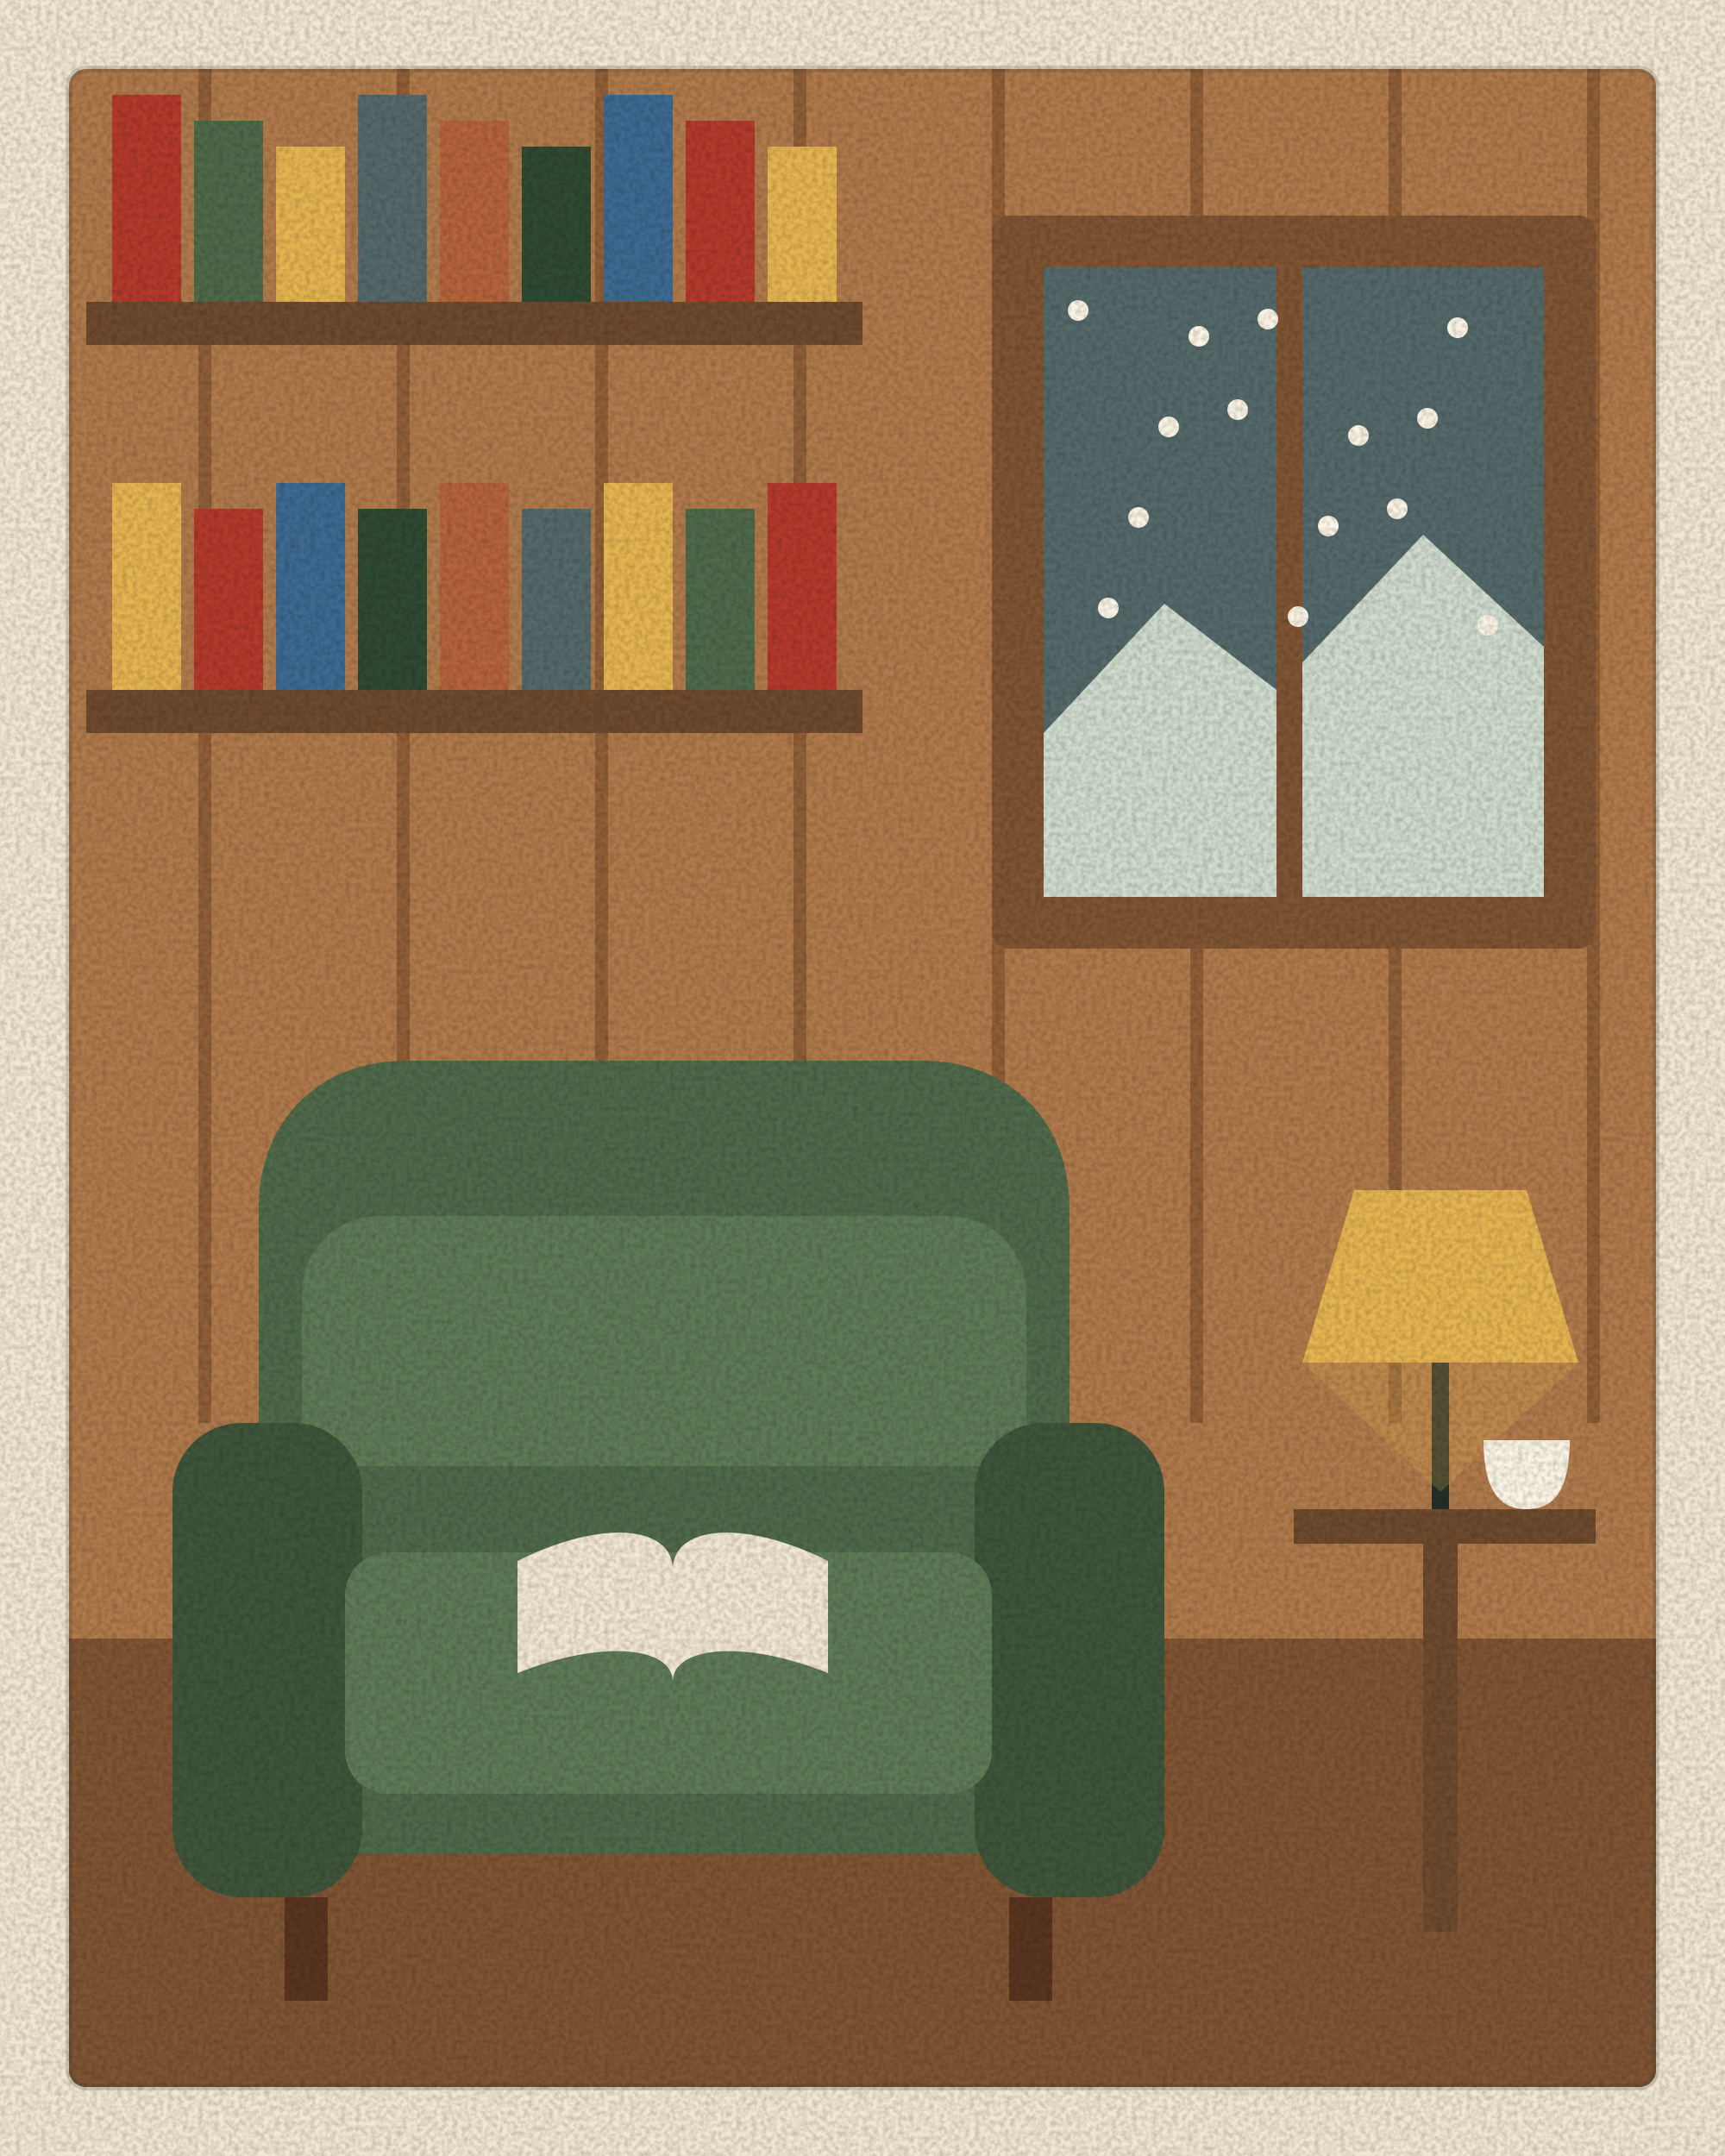
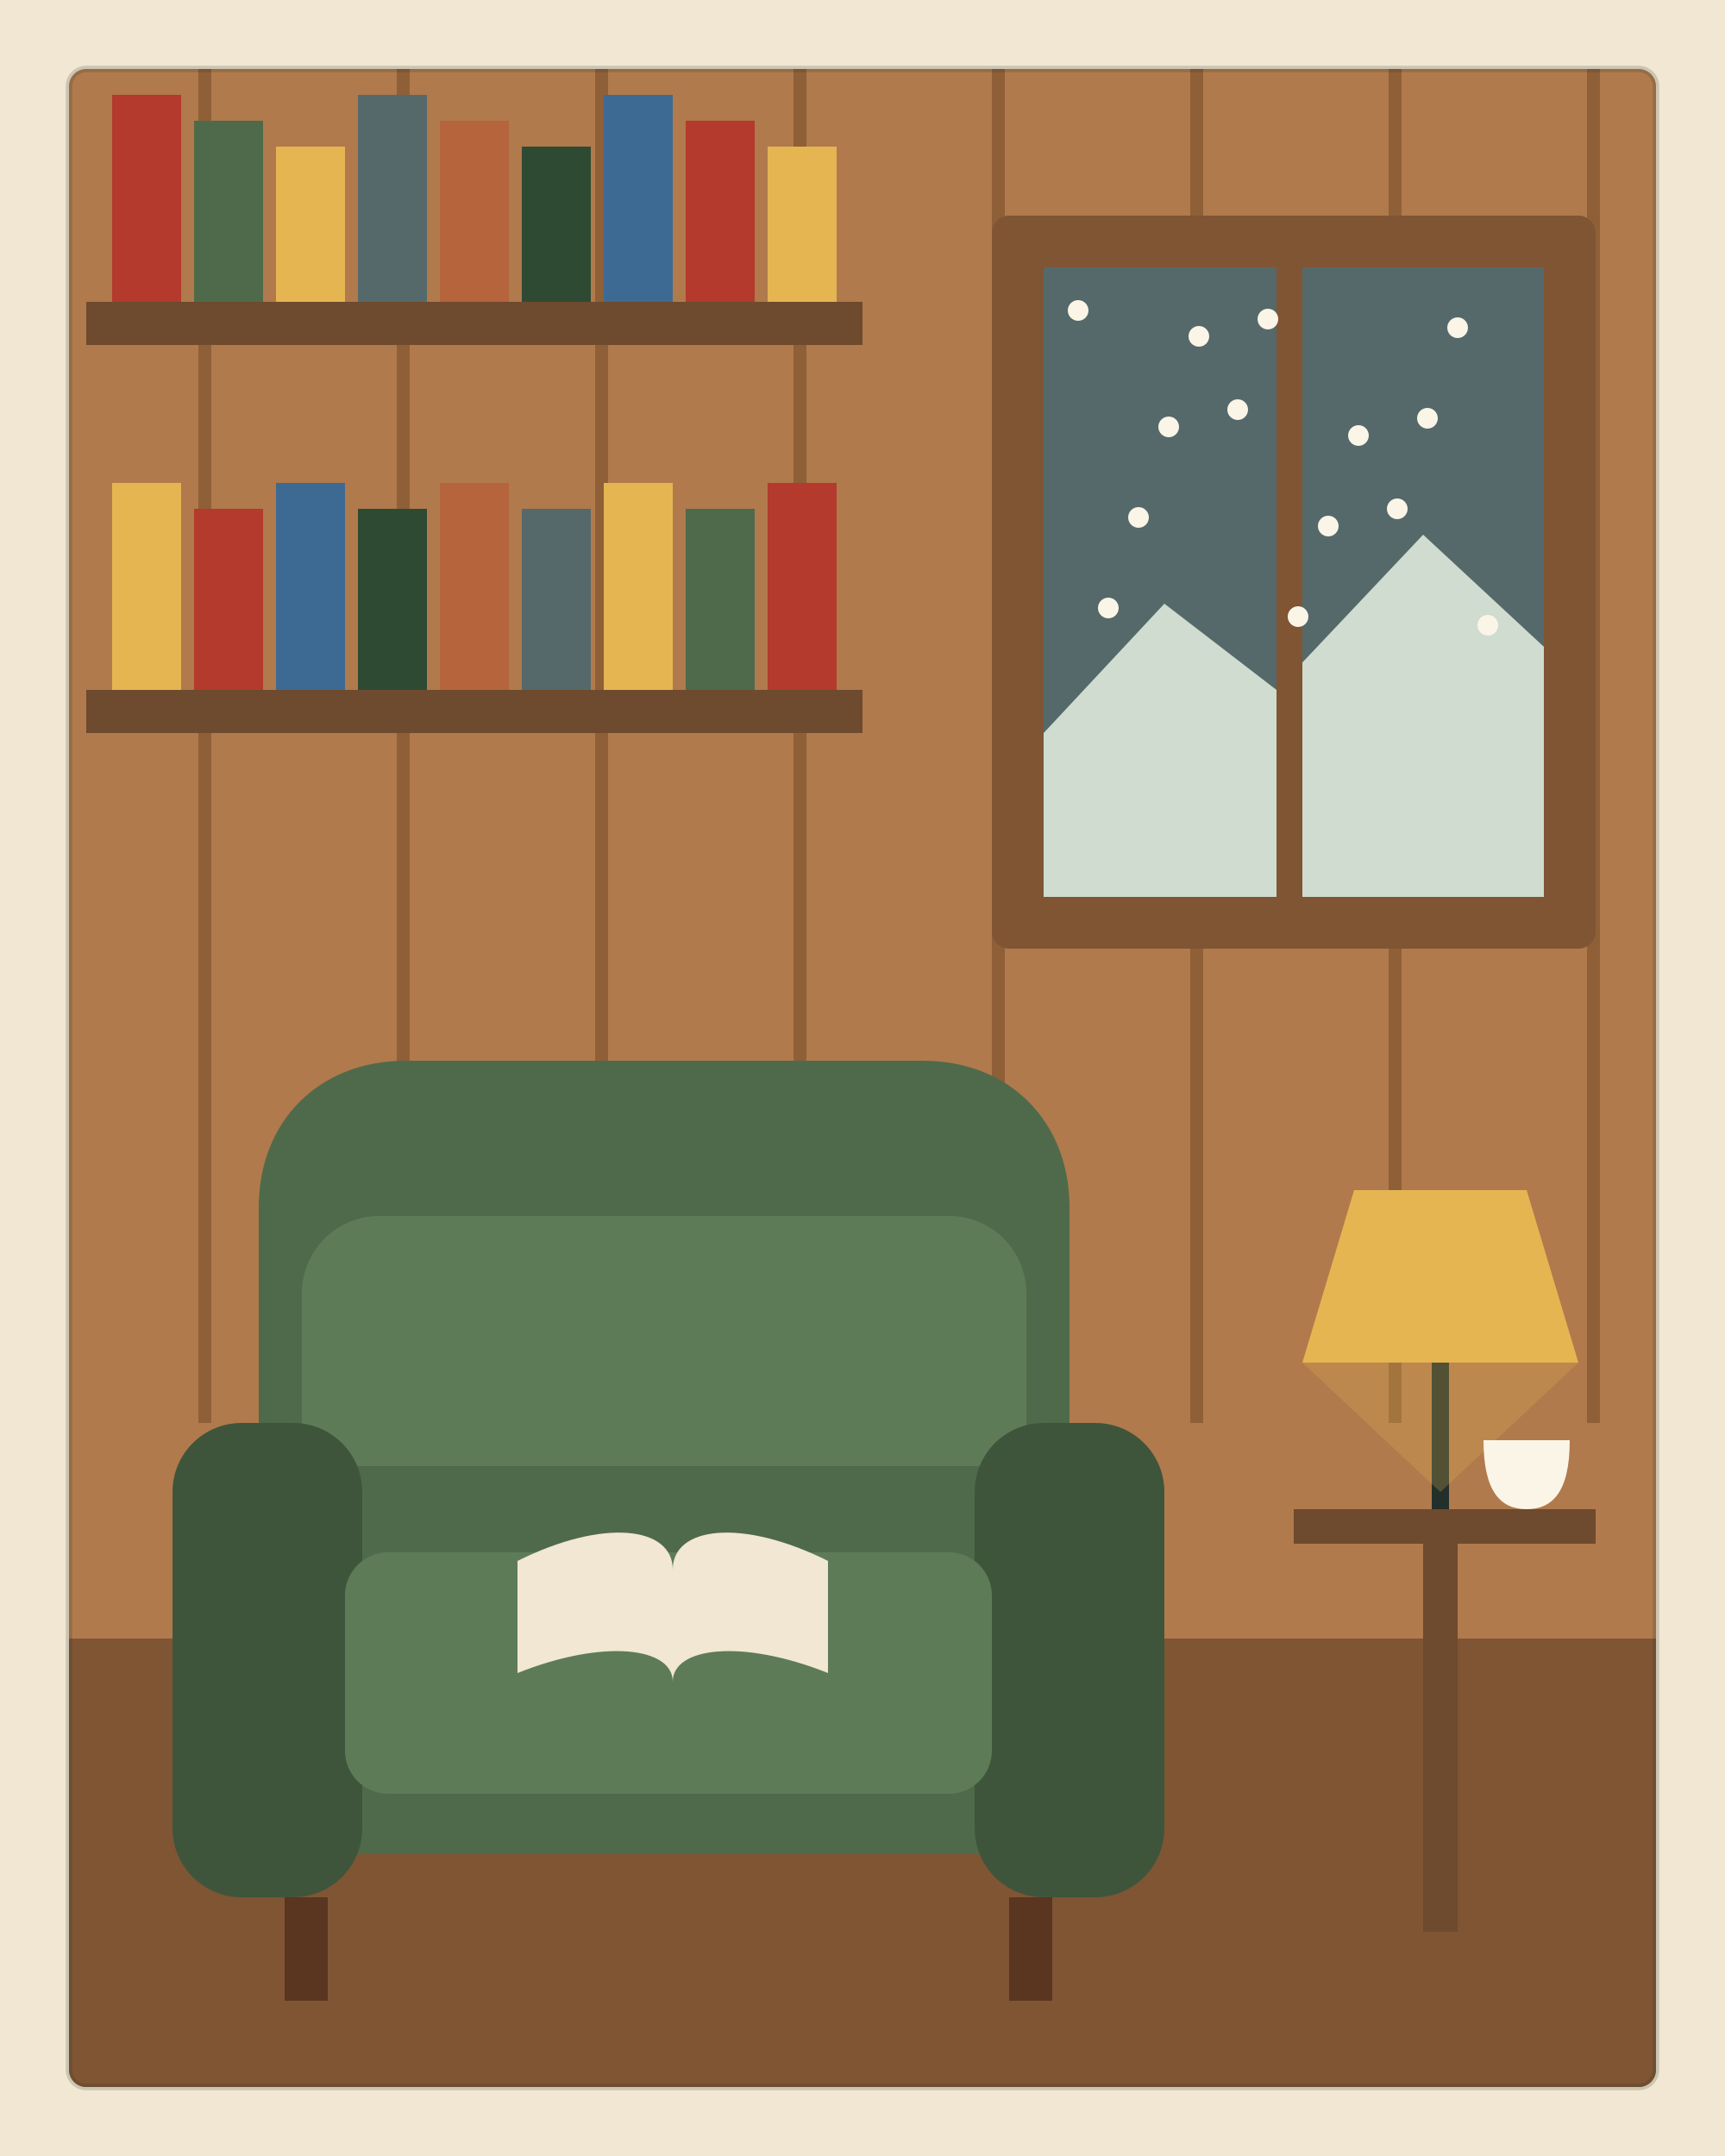
<svg xmlns="http://www.w3.org/2000/svg" preserveAspectRatio="xMidYMid slice" class="sp-art" viewBox="0 0 400 500" role="img" aria-label="A reading chair by a snowy window as a vintage Swiss poster">
  <defs>
    <filter id="v-books-grain" x="0" y="0" width="100%" height="100%">
      <feTurbulence type="fractalNoise" baseFrequency=".85" numOctaves="2" seed="4" stitchTiles="stitch" />
      <feColorMatrix type="matrix" values="0 0 0 0 .14  0 0 0 0 .12  0 0 0 0 .09  0 0 0 .55 -.18" />
    </filter>
    <clipPath id="v-books-clip">
      <rect x="16" y="16" width="368" height="468" rx="4" />
    </clipPath>
  </defs>
  <rect width="400" height="500" fill="#f1e7d2" />
  <g clip-path="url(#v-books-clip)">
    <rect width="400" height="500" fill="#b07a4c" />
    <rect x="0" y="0" width="3" height="330" fill="#8f5f38" />
    <rect x="46" y="0" width="3" height="330" fill="#8f5f38" />
    <rect x="92" y="0" width="3" height="330" fill="#8f5f38" />
    <rect x="138" y="0" width="3" height="330" fill="#8f5f38" />
    <rect x="184" y="0" width="3" height="330" fill="#8f5f38" />
    <rect x="230" y="0" width="3" height="330" fill="#8f5f38" />
    <rect x="276" y="0" width="3" height="330" fill="#8f5f38" />
    <rect x="322" y="0" width="3" height="330" fill="#8f5f38" />
    <rect x="368" y="0" width="3" height="330" fill="#8f5f38" />
    <rect x="230" y="50" width="140" height="170" rx="4" fill="#7f5534" />
    <rect x="242" y="62" width="116" height="146" fill="#55696a" />
    <polygon points="242,170 270,140 296,160 330,124 358,150 358,208 242,208" fill="#cfdccf" />
    <rect x="296" y="62" width="6" height="146" fill="#7f5534" />
    <circle cx="250" cy="72" r="2.4" fill="#fbf5e7" />
    <circle cx="287" cy="95" r="2.4" fill="#fbf5e7" />
    <circle cx="324" cy="118" r="2.4" fill="#fbf5e7" />
    <circle cx="257" cy="141" r="2.4" fill="#fbf5e7" />
    <circle cx="294" cy="74" r="2.4" fill="#fbf5e7" />
    <circle cx="331" cy="97" r="2.4" fill="#fbf5e7" />
    <circle cx="264" cy="120" r="2.4" fill="#fbf5e7" />
    <circle cx="301" cy="143" r="2.4" fill="#fbf5e7" />
    <circle cx="338" cy="76" r="2.4" fill="#fbf5e7" />
    <circle cx="271" cy="99" r="2.4" fill="#fbf5e7" />
    <circle cx="308" cy="122" r="2.4" fill="#fbf5e7" />
    <circle cx="345" cy="145" r="2.4" fill="#fbf5e7" />
    <circle cx="278" cy="78" r="2.4" fill="#fbf5e7" />
    <circle cx="315" cy="101" r="2.4" fill="#fbf5e7" />
    <rect x="20" y="70" width="180" height="10" fill="#6e4a2e" />
    <rect x="20" y="160" width="180" height="10" fill="#6e4a2e" />
    <rect x="26" y="22" width="16" height="48" fill="#b33a2c" />
    <rect x="26" y="112" width="16" height="48" fill="#e5b552" />
    <rect x="45" y="28" width="16" height="42" fill="#4f6a4a" />
    <rect x="45" y="118" width="16" height="42" fill="#b33a2c" />
    <rect x="64" y="34" width="16" height="36" fill="#e5b552" />
    <rect x="64" y="112" width="16" height="48" fill="#3d6a93" />
    <rect x="83" y="22" width="16" height="48" fill="#55696a" />
    <rect x="83" y="118" width="16" height="42" fill="#2f4a33" />
    <rect x="102" y="28" width="16" height="42" fill="#b5643c" />
    <rect x="102" y="112" width="16" height="48" fill="#b5643c" />
    <rect x="121" y="34" width="16" height="36" fill="#2f4a33" />
    <rect x="121" y="118" width="16" height="42" fill="#55696a" />
    <rect x="140" y="22" width="16" height="48" fill="#3d6a93" />
    <rect x="140" y="112" width="16" height="48" fill="#e5b552" />
    <rect x="159" y="28" width="16" height="42" fill="#b33a2c" />
    <rect x="159" y="118" width="16" height="42" fill="#4f6a4a" />
    <rect x="178" y="34" width="16" height="36" fill="#e5b552" />
    <rect x="178" y="112" width="16" height="48" fill="#b33a2c" />
    <rect y="380" width="400" height="120" fill="#7f5534" />
    <path d="M60 430V280c0-20 14-34 34-34h120c20 0 34 14 34 34v150z" fill="#4f6a4a" />
    <path d="M70 300c0-10 8-18 18-18h132c10 0 18 8 18 18v40H70z" fill="#5e7b57" />
    <rect x="40" y="330" width="44" height="110" rx="16" fill="#3f553b" />
    <rect x="226" y="330" width="44" height="110" rx="16" fill="#3f553b" />
    <rect x="80" y="360" width="150" height="56" rx="10" fill="#5e7b57" />
    <rect x="66" y="440" width="10" height="24" fill="#5a3520" />
    <rect x="234" y="440" width="10" height="24" fill="#5a3520" />
    <path d="M120 362c20-10 36-8 36 2 0-10 16-12 36-2v26c-20-8-36-6-36 2 0-8-16-10-36-2z" fill="#f1e7d2" />
    <rect x="300" y="350" width="70" height="8" fill="#6e4a2e" />
    <rect x="330" y="358" width="8" height="90" fill="#6e4a2e" />
    <path d="M314 276h40l12 40h-64z" fill="#e5b552" />
    <rect x="332" y="316" width="4" height="34" fill="#23302a" />
    <path d="M302 316h64l-32 30z" fill="#e5b552" opacity=".25" />
    <path d="M344 334h20c0 12-4 16-10 16s-10-4-10-16z" fill="#fbf5e7" />
  </g>
  <rect x="16" y="16" width="368" height="468" rx="4" fill="none" stroke="#23302a" stroke-opacity=".18" stroke-width="1.5" />
-   <rect width="400" height="500" filter="url(#v-books-grain)" style="mix-blend-mode:multiply" />
</svg>
